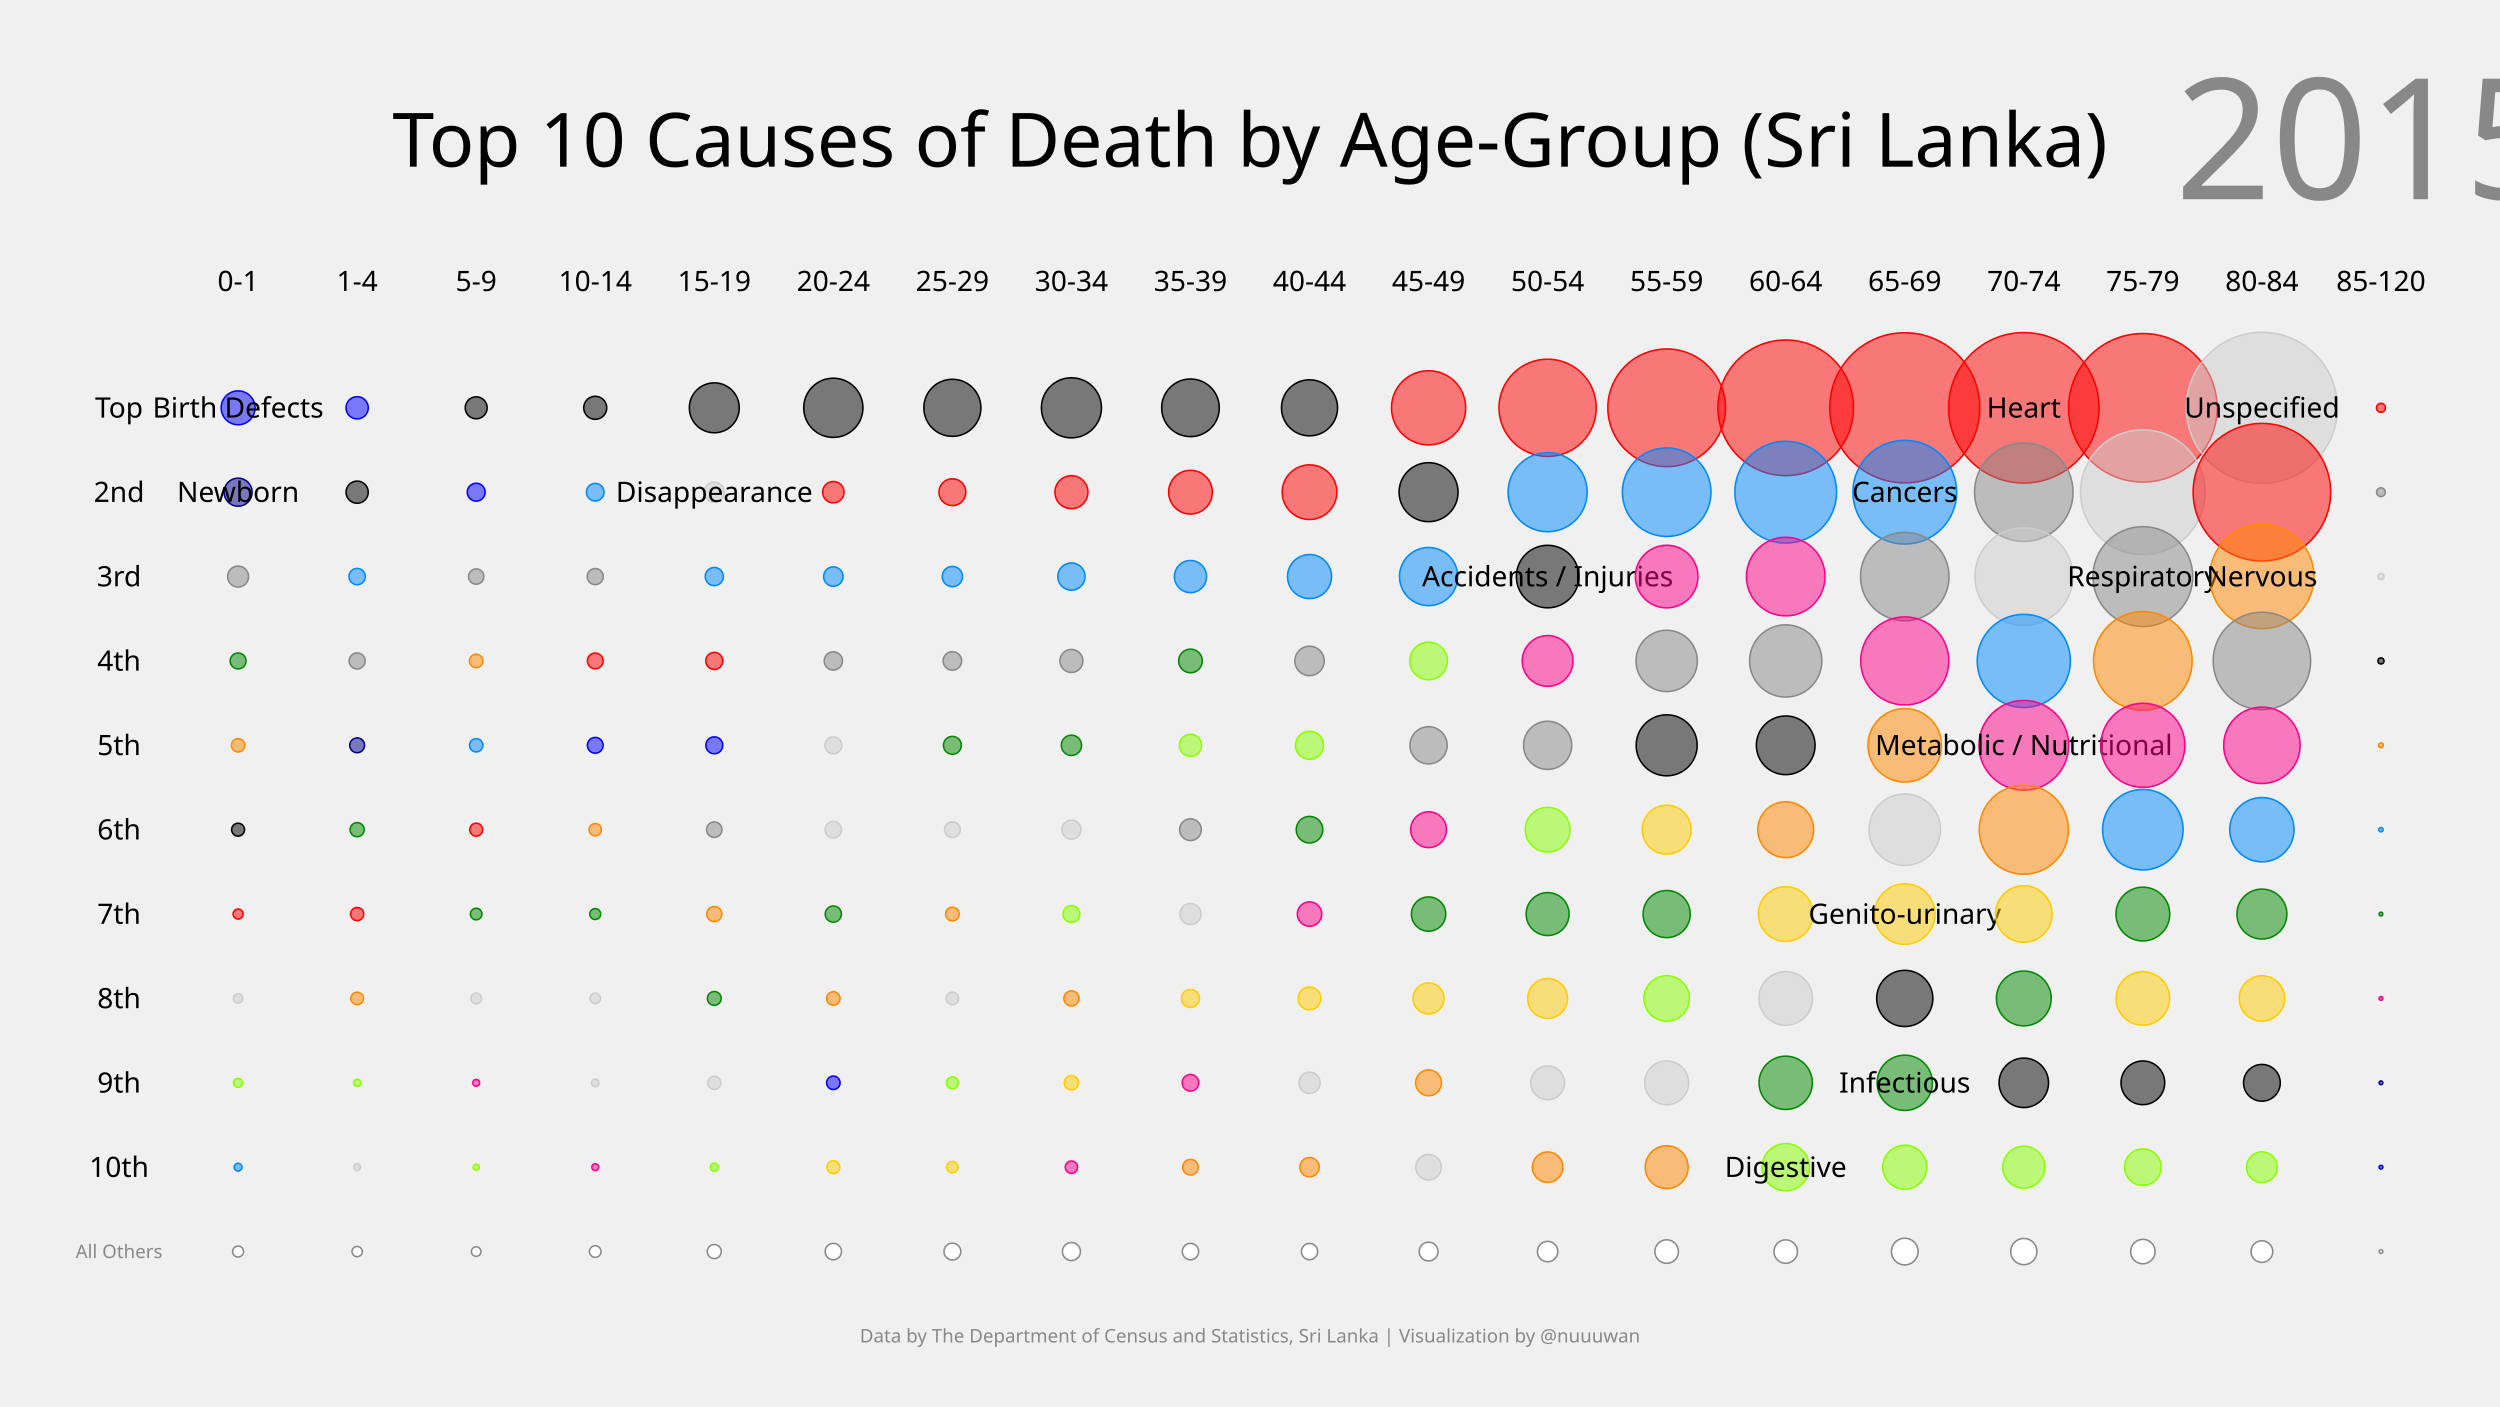
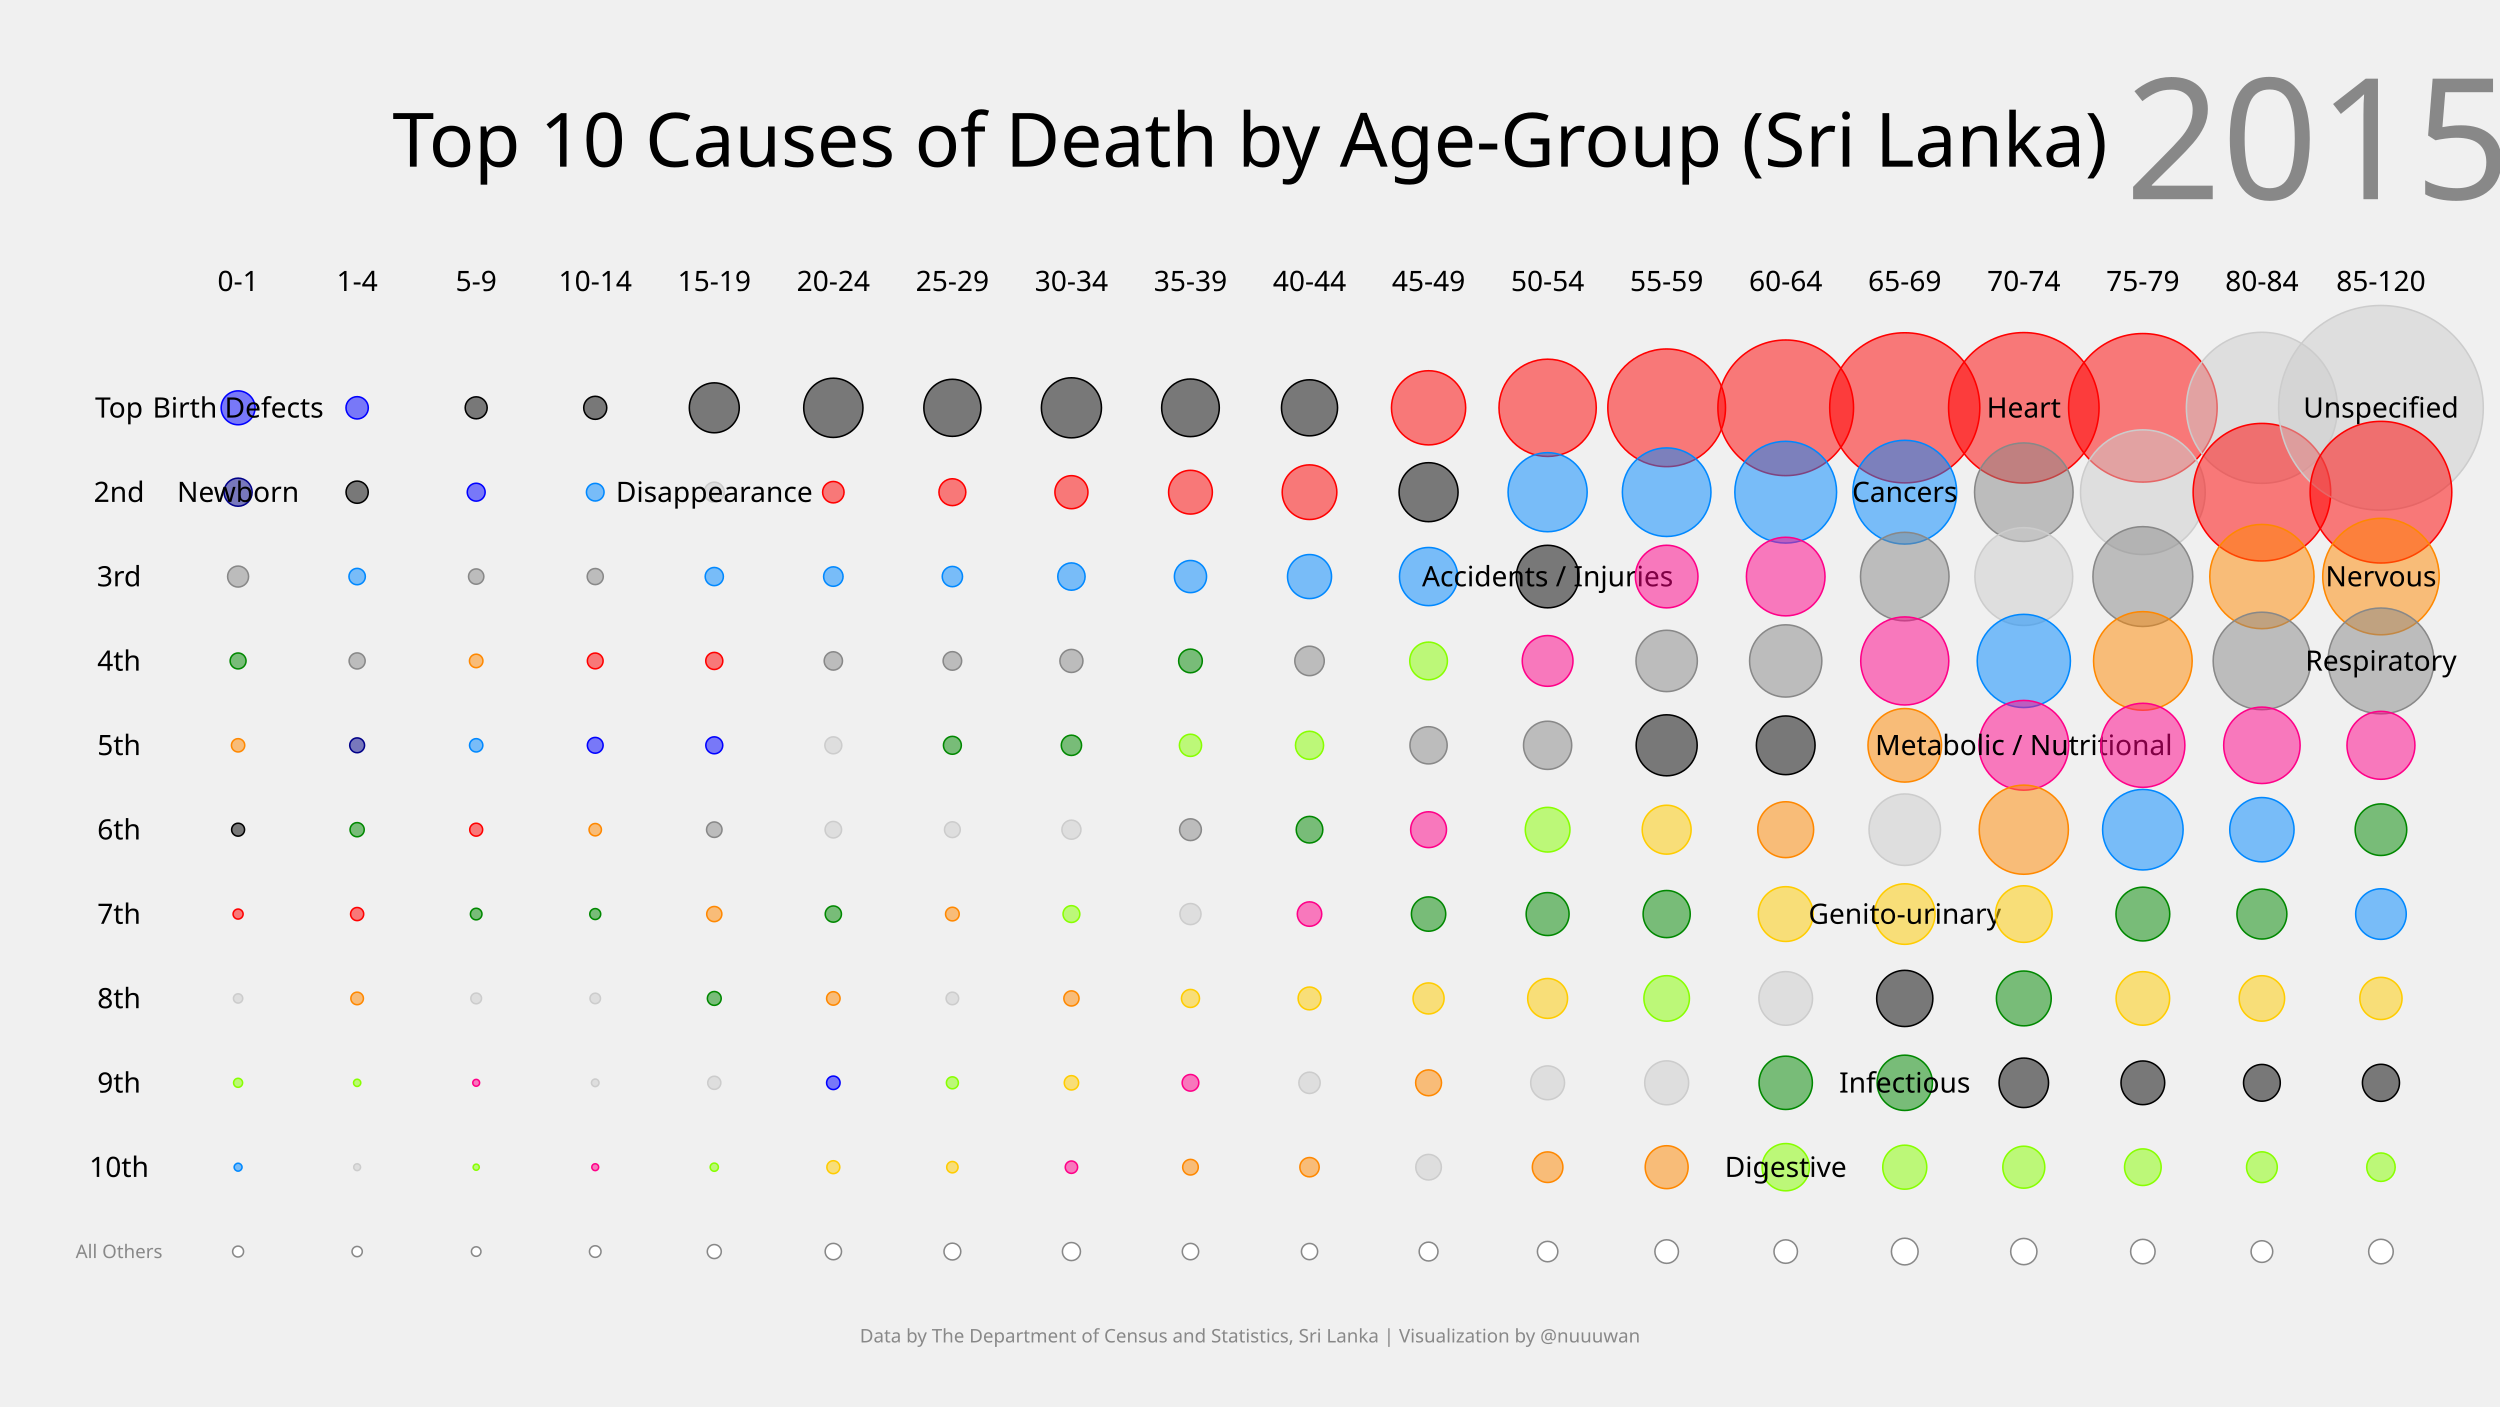
<svg xmlns="http://www.w3.org/2000/svg" width="1600" height="900">
  <g>
    <text x="800.0" y="90" text-anchor="middle" dominant-baseline="middle" font-size="48" font-family="P22 Johnston" fill="black">Top 10 Causes of Death by Age-Group (Sri Lanka)</text>
-     <text x="1392.0" y="90" text-anchor="start" dominant-baseline="middle" font-size="108" font-family="P22 Johnston" fill="#888">2015</text>
+     <text x="1360.0" y="90" text-anchor="start" dominant-baseline="middle" font-size="108" font-family="P22 Johnston" fill="#888">2015</text>
  </g>
  <g>
    <g>
      <text x="152.381" y="180" text-anchor="middle" dominant-baseline="middle" font-size="18.0" font-family="P22 Johnston" fill="black">0-1</text>
      <text x="76.19" y="261.0" text-anchor="middle" dominant-baseline="middle" font-size="18.0" font-family="P22 Johnston" fill="black">Top</text>
      <circle cx="152.381" cy="261.0" r="10.844" stroke="#00f" fill="#00f" fill-opacity="0.5" />
      <text x="152.381" y="261.0" text-anchor="middle" dominant-baseline="middle" font-size="18.0" font-family="P22 Johnston" fill="black">Birth Defects</text>
      <text x="76.19" y="315.0" text-anchor="middle" dominant-baseline="middle" font-size="18.0" font-family="P22 Johnston" fill="black">2nd</text>
      <circle cx="152.381" cy="315.0" r="8.992" stroke="#008" fill="#008" fill-opacity="0.5" />
      <text x="152.381" y="315.0" text-anchor="middle" dominant-baseline="middle" font-size="18.0" font-family="P22 Johnston" fill="black">Newborn</text>
      <text x="76.19" y="369.0" text-anchor="middle" dominant-baseline="middle" font-size="18.0" font-family="P22 Johnston" fill="black">3rd</text>
      <circle cx="152.381" cy="369.0" r="6.714" stroke="#888" fill="#888" fill-opacity="0.5" />
      <text x="76.19" y="423.0" text-anchor="middle" dominant-baseline="middle" font-size="18.0" font-family="P22 Johnston" fill="black">4th</text>
      <circle cx="152.381" cy="423.0" r="5.096" stroke="#080" fill="#080" fill-opacity="0.5" />
      <text x="76.19" y="477.0" text-anchor="middle" dominant-baseline="middle" font-size="18.0" font-family="P22 Johnston" fill="black">5th</text>
      <circle cx="152.381" cy="477.0" r="4.258" stroke="#f80" fill="#f80" fill-opacity="0.5" />
      <text x="76.19" y="531.0" text-anchor="middle" dominant-baseline="middle" font-size="18.0" font-family="P22 Johnston" fill="black">6th</text>
      <circle cx="152.381" cy="531.0" r="4.141" stroke="#000" fill="#000" fill-opacity="0.5" />
      <text x="76.19" y="585.0" text-anchor="middle" dominant-baseline="middle" font-size="18.0" font-family="P22 Johnston" fill="black">7th</text>
      <circle cx="152.381" cy="585.0" r="3.208" stroke="#f00" fill="#f00" fill-opacity="0.5" />
      <text x="76.19" y="639.0" text-anchor="middle" dominant-baseline="middle" font-size="18.0" font-family="P22 Johnston" fill="black">8th</text>
      <circle cx="152.381" cy="639.0" r="2.97" stroke="#ccc" fill="#ccc" fill-opacity="0.5" />
      <text x="76.19" y="693.0" text-anchor="middle" dominant-baseline="middle" font-size="18.0" font-family="P22 Johnston" fill="black">9th</text>
      <circle cx="152.381" cy="693.0" r="2.886" stroke="#8f0" fill="#8f0" fill-opacity="0.5" />
      <text x="76.19" y="747.0" text-anchor="middle" dominant-baseline="middle" font-size="18.0" font-family="P22 Johnston" fill="black">10th</text>
      <circle cx="152.381" cy="747.0" r="2.524" stroke="#08f" fill="#08f" fill-opacity="0.5" />
      <circle cx="152.381" cy="801.0" r="3.5" stroke="#888" fill="#fff" />
      <text x="76.19" y="801.0" text-anchor="middle" dominant-baseline="middle" font-size="12" font-family="P22 Johnston" fill="#888">All Others</text>
    </g>
    <g>
      <text x="228.571" y="180" text-anchor="middle" dominant-baseline="middle" font-size="18.0" font-family="P22 Johnston" fill="black">1-4</text>
      <circle cx="228.571" cy="261.0" r="7.139" stroke="#00f" fill="#00f" fill-opacity="0.5" />
      <circle cx="228.571" cy="315.0" r="7.104" stroke="#000" fill="#000" fill-opacity="0.5" />
      <circle cx="228.571" cy="369.0" r="5.238" stroke="#08f" fill="#08f" fill-opacity="0.5" />
      <circle cx="228.571" cy="423.0" r="5.144" stroke="#888" fill="#888" fill-opacity="0.5" />
      <circle cx="228.571" cy="477.0" r="4.748" stroke="#008" fill="#008" fill-opacity="0.5" />
      <circle cx="228.571" cy="531.0" r="4.537" stroke="#080" fill="#080" fill-opacity="0.5" />
      <circle cx="228.571" cy="585.0" r="4.2" stroke="#f00" fill="#f00" fill-opacity="0.5" />
      <circle cx="228.571" cy="639.0" r="4.021" stroke="#f80" fill="#f80" fill-opacity="0.5" />
      <circle cx="228.571" cy="693.0" r="2.322" stroke="#8f0" fill="#8f0" fill-opacity="0.5" />
      <circle cx="228.571" cy="747.0" r="2.214" stroke="#ccc" fill="#ccc" fill-opacity="0.5" />
      <circle cx="228.571" cy="801.0" r="3.283" stroke="#888" fill="#fff" />
    </g>
    <g>
      <text x="304.762" y="180" text-anchor="middle" dominant-baseline="middle" font-size="18.0" font-family="P22 Johnston" fill="black">5-9</text>
      <circle cx="304.762" cy="261.0" r="7.035" stroke="#000" fill="#000" fill-opacity="0.5" />
      <circle cx="304.762" cy="315.0" r="5.73" stroke="#00f" fill="#00f" fill-opacity="0.5" />
      <circle cx="304.762" cy="369.0" r="4.9" stroke="#888" fill="#888" fill-opacity="0.5" />
      <circle cx="304.762" cy="423.0" r="4.315" stroke="#f80" fill="#f80" fill-opacity="0.5" />
      <circle cx="304.762" cy="477.0" r="4.258" stroke="#08f" fill="#08f" fill-opacity="0.5" />
      <circle cx="304.762" cy="531.0" r="4.141" stroke="#f00" fill="#f00" fill-opacity="0.5" />
      <circle cx="304.762" cy="585.0" r="3.704" stroke="#080" fill="#080" fill-opacity="0.5" />
      <circle cx="304.762" cy="639.0" r="3.429" stroke="#ccc" fill="#ccc" fill-opacity="0.5" />
      <circle cx="304.762" cy="693.0" r="2.214" stroke="#f08" fill="#f08" fill-opacity="0.5" />
      <circle cx="304.762" cy="747.0" r="1.98" stroke="#8f0" fill="#8f0" fill-opacity="0.5" />
      <circle cx="304.762" cy="801.0" r="3.051" stroke="#888" fill="#fff" />
    </g>
    <g>
      <text x="380.952" y="180" text-anchor="middle" dominant-baseline="middle" font-size="18.0" font-family="P22 Johnston" fill="black">10-14</text>
      <circle cx="380.952" cy="261.0" r="7.375" stroke="#000" fill="#000" fill-opacity="0.5" />
      <circle cx="380.952" cy="315.0" r="5.644" stroke="#08f" fill="#08f" fill-opacity="0.5" />
      <circle cx="380.952" cy="369.0" r="5.144" stroke="#888" fill="#888" fill-opacity="0.5" />
      <circle cx="380.952" cy="423.0" r="5.048" stroke="#f00" fill="#f00" fill-opacity="0.5" />
      <circle cx="380.952" cy="477.0" r="5.048" stroke="#00f" fill="#00f" fill-opacity="0.5" />
      <circle cx="380.952" cy="531.0" r="3.96" stroke="#f80" fill="#f80" fill-opacity="0.5" />
      <circle cx="380.952" cy="585.0" r="3.5" stroke="#080" fill="#080" fill-opacity="0.5" />
      <circle cx="380.952" cy="639.0" r="3.357" stroke="#ccc" fill="#ccc" fill-opacity="0.5" />
      <circle cx="380.952" cy="693.0" r="2.425" stroke="#cccccc" fill="#cccccc" fill-opacity="0.5" />
      <circle cx="380.952" cy="747.0" r="2.214" stroke="#f08" fill="#f08" fill-opacity="0.5" />
      <circle cx="380.952" cy="801.0" r="3.704" stroke="#888" fill="#fff" />
    </g>
    <g>
      <text x="457.143" y="180" text-anchor="middle" dominant-baseline="middle" font-size="18.0" font-family="P22 Johnston" fill="black">15-19</text>
      <circle cx="457.143" cy="261.0" r="15.978" stroke="#000" fill="#000" fill-opacity="0.5" />
      <circle cx="457.143" cy="315.0" r="6.416" stroke="#cccccc" fill="#cccccc" fill-opacity="0.5" />
      <text x="457.143" y="315.0" text-anchor="middle" dominant-baseline="middle" font-size="18.0" font-family="P22 Johnston" fill="black">Disappearance</text>
      <circle cx="457.143" cy="369.0" r="5.815" stroke="#08f" fill="#08f" fill-opacity="0.5" />
      <circle cx="457.143" cy="423.0" r="5.467" stroke="#f00" fill="#f00" fill-opacity="0.5" />
      <circle cx="457.143" cy="477.0" r="5.422" stroke="#00f" fill="#00f" fill-opacity="0.5" />
      <circle cx="457.143" cy="531.0" r="4.95" stroke="#888" fill="#888" fill-opacity="0.5" />
      <circle cx="457.143" cy="585.0" r="4.85" stroke="#f80" fill="#f80" fill-opacity="0.5" />
      <circle cx="457.143" cy="639.0" r="4.427" stroke="#080" fill="#080" fill-opacity="0.5" />
      <circle cx="457.143" cy="693.0" r="4.2" stroke="#ccc" fill="#ccc" fill-opacity="0.5" />
      <circle cx="457.143" cy="747.0" r="2.619" stroke="#8f0" fill="#8f0" fill-opacity="0.5" />
      <circle cx="457.143" cy="801.0" r="4.482" stroke="#888" fill="#fff" />
    </g>
    <g>
      <text x="533.333" y="180" text-anchor="middle" dominant-baseline="middle" font-size="18.0" font-family="P22 Johnston" fill="black">20-24</text>
      <circle cx="533.333" cy="261.0" r="18.952" stroke="#000" fill="#000" fill-opacity="0.5" />
      <circle cx="533.333" cy="315.0" r="6.859" stroke="#f00" fill="#f00" fill-opacity="0.5" />
      <circle cx="533.333" cy="369.0" r="6.222" stroke="#08f" fill="#08f" fill-opacity="0.5" />
      <circle cx="533.333" cy="423.0" r="5.857" stroke="#888" fill="#888" fill-opacity="0.5" />
      <circle cx="533.333" cy="477.0" r="5.422" stroke="#cccccc" fill="#cccccc" fill-opacity="0.5" />
      <circle cx="533.333" cy="531.0" r="5.285" stroke="#ccc" fill="#ccc" fill-opacity="0.5" />
      <circle cx="533.333" cy="585.0" r="5.191" stroke="#080" fill="#080" fill-opacity="0.5" />
      <circle cx="533.333" cy="639.0" r="4.315" stroke="#f80" fill="#f80" fill-opacity="0.5" />
      <circle cx="533.333" cy="693.0" r="4.315" stroke="#00f" fill="#00f" fill-opacity="0.5" />
      <circle cx="533.333" cy="747.0" r="4.141" stroke="#fc0" fill="#fc0" fill-opacity="0.5" />
      <circle cx="533.333" cy="801.0" r="5.238" stroke="#888" fill="#fff" />
    </g>
    <g>
      <text x="609.524" y="180" text-anchor="middle" dominant-baseline="middle" font-size="18.0" font-family="P22 Johnston" fill="black">25-29</text>
      <circle cx="609.524" cy="261.0" r="18.267" stroke="#000" fill="#000" fill-opacity="0.5" />
      <circle cx="609.524" cy="315.0" r="8.602" stroke="#f00" fill="#f00" fill-opacity="0.5" />
      <circle cx="609.524" cy="369.0" r="6.492" stroke="#08f" fill="#08f" fill-opacity="0.5" />
      <circle cx="609.524" cy="423.0" r="5.94" stroke="#888" fill="#888" fill-opacity="0.5" />
      <circle cx="609.524" cy="477.0" r="5.73" stroke="#080" fill="#080" fill-opacity="0.5" />
      <circle cx="609.524" cy="531.0" r="5.048" stroke="#ccc" fill="#ccc" fill-opacity="0.5" />
      <circle cx="609.524" cy="585.0" r="4.371" stroke="#f80" fill="#f80" fill-opacity="0.5" />
      <circle cx="609.524" cy="639.0" r="4.021" stroke="#cccccc" fill="#cccccc" fill-opacity="0.5" />
      <circle cx="609.524" cy="693.0" r="3.834" stroke="#8f0" fill="#8f0" fill-opacity="0.5" />
      <circle cx="609.524" cy="747.0" r="3.637" stroke="#fc0" fill="#fc0" fill-opacity="0.5" />
      <circle cx="609.524" cy="801.0" r="5.377" stroke="#888" fill="#fff" />
    </g>
    <g>
      <text x="685.714" y="180" text-anchor="middle" dominant-baseline="middle" font-size="18.0" font-family="P22 Johnston" fill="black">30-34</text>
      <circle cx="685.714" cy="261.0" r="19.221" stroke="#000" fill="#000" fill-opacity="0.5" />
      <circle cx="685.714" cy="315.0" r="10.57" stroke="#f00" fill="#f00" fill-opacity="0.5" />
      <circle cx="685.714" cy="369.0" r="8.743" stroke="#08f" fill="#08f" fill-opacity="0.5" />
      <circle cx="685.714" cy="423.0" r="7.375" stroke="#888" fill="#888" fill-opacity="0.5" />
      <circle cx="685.714" cy="477.0" r="6.492" stroke="#080" fill="#080" fill-opacity="0.5" />
      <circle cx="685.714" cy="531.0" r="6.102" stroke="#ccc" fill="#ccc" fill-opacity="0.5" />
      <circle cx="685.714" cy="585.0" r="5.377" stroke="#8f0" fill="#8f0" fill-opacity="0.5" />
      <circle cx="685.714" cy="639.0" r="4.85" stroke="#f80" fill="#f80" fill-opacity="0.5" />
      <circle cx="685.714" cy="693.0" r="4.59" stroke="#fc0" fill="#fc0" fill-opacity="0.5" />
      <circle cx="685.714" cy="747.0" r="3.96" stroke="#f08" fill="#f08" fill-opacity="0.5" />
      <circle cx="685.714" cy="801.0" r="5.772" stroke="#888" fill="#fff" />
    </g>
    <g>
      <text x="761.905" y="180" text-anchor="middle" dominant-baseline="middle" font-size="18.0" font-family="P22 Johnston" fill="black">35-39</text>
      <circle cx="761.905" cy="261.0" r="18.441" stroke="#000" fill="#000" fill-opacity="0.5" />
      <circle cx="761.905" cy="315.0" r="14.0" stroke="#f00" fill="#f00" fill-opacity="0.5" />
      <circle cx="761.905" cy="369.0" r="10.288" stroke="#08f" fill="#08f" fill-opacity="0.5" />
      <circle cx="761.905" cy="423.0" r="7.572" stroke="#080" fill="#080" fill-opacity="0.5" />
      <circle cx="761.905" cy="477.0" r="7.104" stroke="#8f0" fill="#8f0" fill-opacity="0.5" />
      <circle cx="761.905" cy="531.0" r="6.965" stroke="#888" fill="#888" fill-opacity="0.5" />
      <circle cx="761.905" cy="585.0" r="6.751" stroke="#ccc" fill="#ccc" fill-opacity="0.5" />
      <circle cx="761.905" cy="639.0" r="5.772" stroke="#fc0" fill="#fc0" fill-opacity="0.5" />
      <circle cx="761.905" cy="693.0" r="5.331" stroke="#f08" fill="#f08" fill-opacity="0.5" />
      <circle cx="761.905" cy="747.0" r="4.999" stroke="#f80" fill="#f80" fill-opacity="0.5" />
      <circle cx="761.905" cy="801.0" r="5.238" stroke="#888" fill="#fff" />
    </g>
    <g>
      <text x="838.095" y="180" text-anchor="middle" dominant-baseline="middle" font-size="18.0" font-family="P22 Johnston" fill="black">40-44</text>
      <circle cx="838.095" cy="261.0" r="17.942" stroke="#000" fill="#000" fill-opacity="0.5" />
      <circle cx="838.095" cy="315.0" r="17.486" stroke="#f00" fill="#f00" fill-opacity="0.5" />
      <circle cx="838.095" cy="369.0" r="14.087" stroke="#08f" fill="#08f" fill-opacity="0.5" />
      <circle cx="838.095" cy="423.0" r="9.418" stroke="#888" fill="#888" fill-opacity="0.5" />
      <circle cx="838.095" cy="477.0" r="8.992" stroke="#8f0" fill="#8f0" fill-opacity="0.5" />
      <circle cx="838.095" cy="531.0" r="8.516" stroke="#080" fill="#080" fill-opacity="0.5" />
      <circle cx="838.095" cy="585.0" r="7.826" stroke="#f08" fill="#f08" fill-opacity="0.5" />
      <circle cx="838.095" cy="639.0" r="7.308" stroke="#fc0" fill="#fc0" fill-opacity="0.5" />
      <circle cx="838.095" cy="693.0" r="6.823" stroke="#ccc" fill="#ccc" fill-opacity="0.5" />
      <circle cx="838.095" cy="747.0" r="6.182" stroke="#f80" fill="#f80" fill-opacity="0.5" />
      <circle cx="838.095" cy="801.0" r="5.191" stroke="#888" fill="#fff" />
    </g>
    <g>
      <text x="914.286" y="180" text-anchor="middle" dominant-baseline="middle" font-size="18.0" font-family="P22 Johnston" fill="black">45-49</text>
      <circle cx="914.286" cy="261.0" r="23.738" stroke="#f00" fill="#f00" fill-opacity="0.5" />
      <circle cx="914.286" cy="315.0" r="18.874" stroke="#000" fill="#000" fill-opacity="0.5" />
      <circle cx="914.286" cy="369.0" r="18.613" stroke="#08f" fill="#08f" fill-opacity="0.5" />
      <circle cx="914.286" cy="423.0" r="12.043" stroke="#8f0" fill="#8f0" fill-opacity="0.5" />
      <circle cx="914.286" cy="477.0" r="11.9" stroke="#888" fill="#888" fill-opacity="0.5" />
      <circle cx="914.286" cy="531.0" r="11.459" stroke="#f08" fill="#f08" fill-opacity="0.5" />
      <circle cx="914.286" cy="585.0" r="10.979" stroke="#080" fill="#080" fill-opacity="0.5" />
      <circle cx="914.286" cy="639.0" r="9.924" stroke="#fc0" fill="#fc0" fill-opacity="0.5" />
      <circle cx="914.286" cy="693.0" r="8.283" stroke="#f80" fill="#f80" fill-opacity="0.5" />
      <circle cx="914.286" cy="747.0" r="8.193" stroke="#ccc" fill="#ccc" fill-opacity="0.5" />
      <circle cx="914.286" cy="801.0" r="6.022" stroke="#888" fill="#fff" />
    </g>
    <g>
      <text x="990.476" y="180" text-anchor="middle" dominant-baseline="middle" font-size="18.0" font-family="P22 Johnston" fill="black">50-54</text>
      <circle cx="990.476" cy="261.0" r="31.124" stroke="#f00" fill="#f00" fill-opacity="0.5" />
      <circle cx="990.476" cy="315.0" r="25.307" stroke="#08f" fill="#08f" fill-opacity="0.5" />
      <circle cx="990.476" cy="369.0" r="20.008" stroke="#000" fill="#000" fill-opacity="0.5" />
      <text x="990.476" y="369.0" text-anchor="middle" dominant-baseline="middle" font-size="18.0" font-family="P22 Johnston" fill="black">Accidents / Injuries</text>
      <circle cx="990.476" cy="423.0" r="16.236" stroke="#f08" fill="#f08" fill-opacity="0.5" />
      <circle cx="990.476" cy="477.0" r="15.416" stroke="#888" fill="#888" fill-opacity="0.5" />
      <circle cx="990.476" cy="531.0" r="14.294" stroke="#8f0" fill="#8f0" fill-opacity="0.5" />
      <circle cx="990.476" cy="585.0" r="13.735" stroke="#080" fill="#080" fill-opacity="0.5" />
      <circle cx="990.476" cy="639.0" r="12.755" stroke="#fc0" fill="#fc0" fill-opacity="0.5" />
      <circle cx="990.476" cy="693.0" r="10.822" stroke="#ccc" fill="#ccc" fill-opacity="0.5" />
      <circle cx="990.476" cy="747.0" r="9.775" stroke="#f80" fill="#f80" fill-opacity="0.5" />
      <circle cx="990.476" cy="801.0" r="6.529" stroke="#888" fill="#fff" />
    </g>
    <g>
      <text x="1066.667" y="180" text-anchor="middle" dominant-baseline="middle" font-size="18.0" font-family="P22 Johnston" fill="black">55-59</text>
      <circle cx="1066.667" cy="261.0" r="37.657" stroke="#f00" fill="#f00" fill-opacity="0.5" />
      <circle cx="1066.667" cy="315.0" r="28.348" stroke="#08f" fill="#08f" fill-opacity="0.5" />
      <circle cx="1066.667" cy="369.0" r="20.033" stroke="#f08" fill="#f08" fill-opacity="0.5" />
      <circle cx="1066.667" cy="423.0" r="19.625" stroke="#888" fill="#888" fill-opacity="0.5" />
      <circle cx="1066.667" cy="477.0" r="19.525" stroke="#000" fill="#000" fill-opacity="0.5" />
      <circle cx="1066.667" cy="531.0" r="15.652" stroke="#fc0" fill="#fc0" fill-opacity="0.5" />
      <circle cx="1066.667" cy="585.0" r="15.078" stroke="#080" fill="#080" fill-opacity="0.5" />
      <circle cx="1066.667" cy="639.0" r="14.566" stroke="#8f0" fill="#8f0" fill-opacity="0.5" />
      <circle cx="1066.667" cy="693.0" r="14.052" stroke="#ccc" fill="#ccc" fill-opacity="0.5" />
      <circle cx="1066.667" cy="747.0" r="13.735" stroke="#f80" fill="#f80" fill-opacity="0.5" />
      <circle cx="1066.667" cy="801.0" r="7.539" stroke="#888" fill="#fff" />
    </g>
    <g>
      <text x="1142.857" y="180" text-anchor="middle" dominant-baseline="middle" font-size="18.0" font-family="P22 Johnston" fill="black">60-64</text>
      <circle cx="1142.857" cy="261.0" r="43.406" stroke="#f00" fill="#f00" fill-opacity="0.5" />
      <circle cx="1142.857" cy="315.0" r="32.563" stroke="#08f" fill="#08f" fill-opacity="0.5" />
      <circle cx="1142.857" cy="369.0" r="25.151" stroke="#f08" fill="#f08" fill-opacity="0.5" />
      <circle cx="1142.857" cy="423.0" r="23.121" stroke="#888" fill="#888" fill-opacity="0.5" />
      <circle cx="1142.857" cy="477.0" r="18.783" stroke="#000" fill="#000" fill-opacity="0.5" />
      <circle cx="1142.857" cy="531.0" r="17.874" stroke="#f80" fill="#f80" fill-opacity="0.5" />
      <circle cx="1142.857" cy="585.0" r="17.528" stroke="#fc0" fill="#fc0" fill-opacity="0.5" />
      <circle cx="1142.857" cy="639.0" r="17.161" stroke="#ccc" fill="#ccc" fill-opacity="0.5" />
      <circle cx="1142.857" cy="693.0" r="17.06" stroke="#080" fill="#080" fill-opacity="0.5" />
      <circle cx="1142.857" cy="747.0" r="15.127" stroke="#8f0" fill="#8f0" fill-opacity="0.5" />
      <text x="1142.857" y="747.0" text-anchor="middle" dominant-baseline="middle" font-size="18.0" font-family="P22 Johnston" fill="black">Digestive</text>
      <circle cx="1142.857" cy="801.0" r="7.507" stroke="#888" fill="#fff" />
    </g>
    <g>
      <text x="1219.048" y="180" text-anchor="middle" dominant-baseline="middle" font-size="18.0" font-family="P22 Johnston" fill="black">65-69</text>
      <circle cx="1219.048" cy="261.0" r="48.036" stroke="#f00" fill="#f00" fill-opacity="0.5" />
      <circle cx="1219.048" cy="315.0" r="33.211" stroke="#08f" fill="#08f" fill-opacity="0.5" />
      <text x="1219.048" y="315.0" text-anchor="middle" dominant-baseline="middle" font-size="18.0" font-family="P22 Johnston" fill="black">Cancers</text>
      <circle cx="1219.048" cy="369.0" r="28.322" stroke="#888" fill="#888" fill-opacity="0.5" />
      <circle cx="1219.048" cy="423.0" r="28.183" stroke="#f08" fill="#f08" fill-opacity="0.5" />
      <circle cx="1219.048" cy="477.0" r="23.541" stroke="#f80" fill="#f80" fill-opacity="0.5" />
      <circle cx="1219.048" cy="531.0" r="22.865" stroke="#ccc" fill="#ccc" fill-opacity="0.5" />
      <circle cx="1219.048" cy="585.0" r="19.374" stroke="#fc0" fill="#fc0" fill-opacity="0.5" />
      <text x="1219.048" y="585.0" text-anchor="middle" dominant-baseline="middle" font-size="18.0" font-family="P22 Johnston" fill="black">Genito-urinary</text>
      <circle cx="1219.048" cy="639.0" r="17.983" stroke="#000" fill="#000" fill-opacity="0.5" />
      <circle cx="1219.048" cy="693.0" r="17.695" stroke="#080" fill="#080" fill-opacity="0.5" />
      <text x="1219.048" y="693.0" text-anchor="middle" dominant-baseline="middle" font-size="18.0" font-family="P22 Johnston" fill="black">Infectious</text>
      <circle cx="1219.048" cy="747.0" r="14.087" stroke="#8f0" fill="#8f0" fill-opacity="0.5" />
      <circle cx="1219.048" cy="801.0" r="8.545" stroke="#888" fill="#fff" />
    </g>
    <g>
      <text x="1295.238" y="180" text-anchor="middle" dominant-baseline="middle" font-size="18.0" font-family="P22 Johnston" fill="black">70-74</text>
      <circle cx="1295.238" cy="261.0" r="48.153" stroke="#f00" fill="#f00" fill-opacity="0.5" />
      <text x="1295.238" y="261.0" text-anchor="middle" dominant-baseline="middle" font-size="18.0" font-family="P22 Johnston" fill="black">Heart</text>
      <circle cx="1295.238" cy="315.0" r="31.531" stroke="#888" fill="#888" fill-opacity="0.5" />
      <circle cx="1295.238" cy="369.0" r="31.305" stroke="#ccc" fill="#ccc" fill-opacity="0.5" />
      <circle cx="1295.238" cy="423.0" r="29.822" stroke="#08f" fill="#08f" fill-opacity="0.5" />
      <circle cx="1295.238" cy="477.0" r="28.726" stroke="#f08" fill="#f08" fill-opacity="0.5" />
      <text x="1295.238" y="477.0" text-anchor="middle" dominant-baseline="middle" font-size="18.0" font-family="P22 Johnston" fill="black">Metabolic / Nutritional</text>
      <circle cx="1295.238" cy="531.0" r="28.529" stroke="#f80" fill="#f80" fill-opacity="0.5" />
      <circle cx="1295.238" cy="585.0" r="18.106" stroke="#fc0" fill="#fc0" fill-opacity="0.5" />
      <circle cx="1295.238" cy="639.0" r="17.542" stroke="#080" fill="#080" fill-opacity="0.5" />
      <circle cx="1295.238" cy="693.0" r="15.824" stroke="#000" fill="#000" fill-opacity="0.5" />
      <circle cx="1295.238" cy="747.0" r="13.428" stroke="#8f0" fill="#8f0" fill-opacity="0.5" />
      <circle cx="1295.238" cy="801.0" r="8.4" stroke="#888" fill="#fff" />
    </g>
    <g>
      <text x="1371.429" y="180" text-anchor="middle" dominant-baseline="middle" font-size="18.0" font-family="P22 Johnston" fill="black">75-79</text>
      <circle cx="1371.429" cy="261.0" r="47.533" stroke="#f00" fill="#f00" fill-opacity="0.5" />
      <circle cx="1371.429" cy="315.0" r="39.888" stroke="#ccc" fill="#ccc" fill-opacity="0.5" />
      <circle cx="1371.429" cy="369.0" r="31.948" stroke="#888" fill="#888" fill-opacity="0.5" />
-       <text x="1371.429" y="369.0" text-anchor="middle" dominant-baseline="middle" font-size="18.0" font-family="P22 Johnston" fill="black">Respiratory</text>
      <circle cx="1371.429" cy="423.0" r="31.562" stroke="#f80" fill="#f80" fill-opacity="0.5" />
      <circle cx="1371.429" cy="477.0" r="26.893" stroke="#f08" fill="#f08" fill-opacity="0.5" />
      <circle cx="1371.429" cy="531.0" r="25.767" stroke="#08f" fill="#08f" fill-opacity="0.5" />
      <circle cx="1371.429" cy="585.0" r="17.203" stroke="#080" fill="#080" fill-opacity="0.5" />
      <circle cx="1371.429" cy="639.0" r="17.132" stroke="#fc0" fill="#fc0" fill-opacity="0.5" />
      <circle cx="1371.429" cy="693.0" r="13.982" stroke="#000" fill="#000" fill-opacity="0.5" />
      <circle cx="1371.429" cy="747.0" r="11.713" stroke="#8f0" fill="#8f0" fill-opacity="0.5" />
      <circle cx="1371.429" cy="801.0" r="7.826" stroke="#888" fill="#fff" />
    </g>
    <g>
      <text x="1447.619" y="180" text-anchor="middle" dominant-baseline="middle" font-size="18.0" font-family="P22 Johnston" fill="black">80-84</text>
      <circle cx="1447.619" cy="261.0" r="48.33" stroke="#ccc" fill="#ccc" fill-opacity="0.5" />
-       <text x="1447.619" y="261.0" text-anchor="middle" dominant-baseline="middle" font-size="18.0" font-family="P22 Johnston" fill="black">Unspecified</text>
      <circle cx="1447.619" cy="315.0" r="44.017" stroke="#f00" fill="#f00" fill-opacity="0.5" />
      <circle cx="1447.619" cy="369.0" r="33.359" stroke="#f80" fill="#f80" fill-opacity="0.5" />
-       <text x="1447.619" y="369.0" text-anchor="middle" dominant-baseline="middle" font-size="18.0" font-family="P22 Johnston" fill="black">Nervous</text>
      <circle cx="1447.619" cy="423.0" r="31.195" stroke="#888" fill="#888" fill-opacity="0.5" />
      <circle cx="1447.619" cy="477.0" r="24.46" stroke="#f08" fill="#f08" fill-opacity="0.5" />
      <circle cx="1447.619" cy="531.0" r="20.576" stroke="#08f" fill="#08f" fill-opacity="0.5" />
      <circle cx="1447.619" cy="585.0" r="15.978" stroke="#080" fill="#080" fill-opacity="0.5" />
      <circle cx="1447.619" cy="639.0" r="14.532" stroke="#fc0" fill="#fc0" fill-opacity="0.5" />
      <circle cx="1447.619" cy="693.0" r="11.755" stroke="#000" fill="#000" fill-opacity="0.5" />
      <circle cx="1447.619" cy="747.0" r="9.825" stroke="#8f0" fill="#8f0" fill-opacity="0.5" />
      <circle cx="1447.619" cy="801.0" r="6.93" stroke="#888" fill="#fff" />
    </g>
    <g>
      <text x="1523.81" y="180" text-anchor="middle" dominant-baseline="middle" font-size="18.0" font-family="P22 Johnston" fill="black">85-120</text>
-       <circle cx="1523.81" cy="261.0" r="2.886" stroke="#f00" fill="#f00" fill-opacity="0.5" />
-       <circle cx="1523.81" cy="315.0" r="2.8" stroke="#888" fill="#888" fill-opacity="0.5" />
-       <circle cx="1523.81" cy="369.0" r="1.98" stroke="#ccc" fill="#ccc" fill-opacity="0.5" />
-       <circle cx="1523.81" cy="423.0" r="1.98" stroke="#000" fill="#000" fill-opacity="0.5" />
-       <circle cx="1523.81" cy="477.0" r="1.565" stroke="#f80" fill="#f80" fill-opacity="0.5" />
-       <circle cx="1523.81" cy="531.0" r="1.4" stroke="#08f" fill="#08f" fill-opacity="0.5" />
-       <circle cx="1523.81" cy="585.0" r="1.212" stroke="#080" fill="#080" fill-opacity="0.5" />
-       <circle cx="1523.81" cy="639.0" r="1.212" stroke="#f08" fill="#f08" fill-opacity="0.5" />
-       <circle cx="1523.81" cy="693.0" r="1.212" stroke="#008" fill="#008" fill-opacity="0.5" />
-       <circle cx="1523.81" cy="747.0" r="1.212" stroke="#00f" fill="#00f" fill-opacity="0.5" />
-       <circle cx="1523.81" cy="801.0" r="1.212" stroke="#888" fill="#fff" />
+       <circle cx="1523.81" cy="261.0" r="65.498" stroke="#ccc" fill="#ccc" fill-opacity="0.5" />
+       <text x="1523.81" y="261.0" text-anchor="middle" dominant-baseline="middle" font-size="18.0" font-family="P22 Johnston" fill="black">Unspecified</text>
+       <circle cx="1523.81" cy="315.0" r="45.333" stroke="#f00" fill="#f00" fill-opacity="0.5" />
+       <circle cx="1523.81" cy="369.0" r="37.258" stroke="#f80" fill="#f80" fill-opacity="0.5" />
+       <text x="1523.81" y="369.0" text-anchor="middle" dominant-baseline="middle" font-size="18.0" font-family="P22 Johnston" fill="black">Nervous</text>
+       <circle cx="1523.81" cy="423.0" r="33.861" stroke="#888" fill="#888" fill-opacity="0.5" />
+       <text x="1523.81" y="423.0" text-anchor="middle" dominant-baseline="middle" font-size="18.0" font-family="P22 Johnston" fill="black">Respiratory</text>
+       <circle cx="1523.81" cy="477.0" r="21.745" stroke="#f08" fill="#f08" fill-opacity="0.5" />
+       <circle cx="1523.81" cy="531.0" r="16.506" stroke="#080" fill="#080" fill-opacity="0.5" />
+       <circle cx="1523.81" cy="585.0" r="16.191" stroke="#08f" fill="#08f" fill-opacity="0.5" />
+       <circle cx="1523.81" cy="639.0" r="13.501" stroke="#fc0" fill="#fc0" fill-opacity="0.5" />
+       <circle cx="1523.81" cy="693.0" r="11.859" stroke="#000" fill="#000" fill-opacity="0.5" />
+       <circle cx="1523.81" cy="747.0" r="9.1" stroke="#8f0" fill="#8f0" fill-opacity="0.5" />
+       <circle cx="1523.81" cy="801.0" r="7.857" stroke="#888" fill="#fff" />
    </g>
  </g>
  <g>
    <text x="800.0" y="855.0" text-anchor="middle" dominant-baseline="middle" font-size="12" font-family="P22 Johnston" fill="#888">Data by The Department of Census and Statistics, Sri Lanka | Visualization by @nuuuwan</text>
  </g>
</svg>
